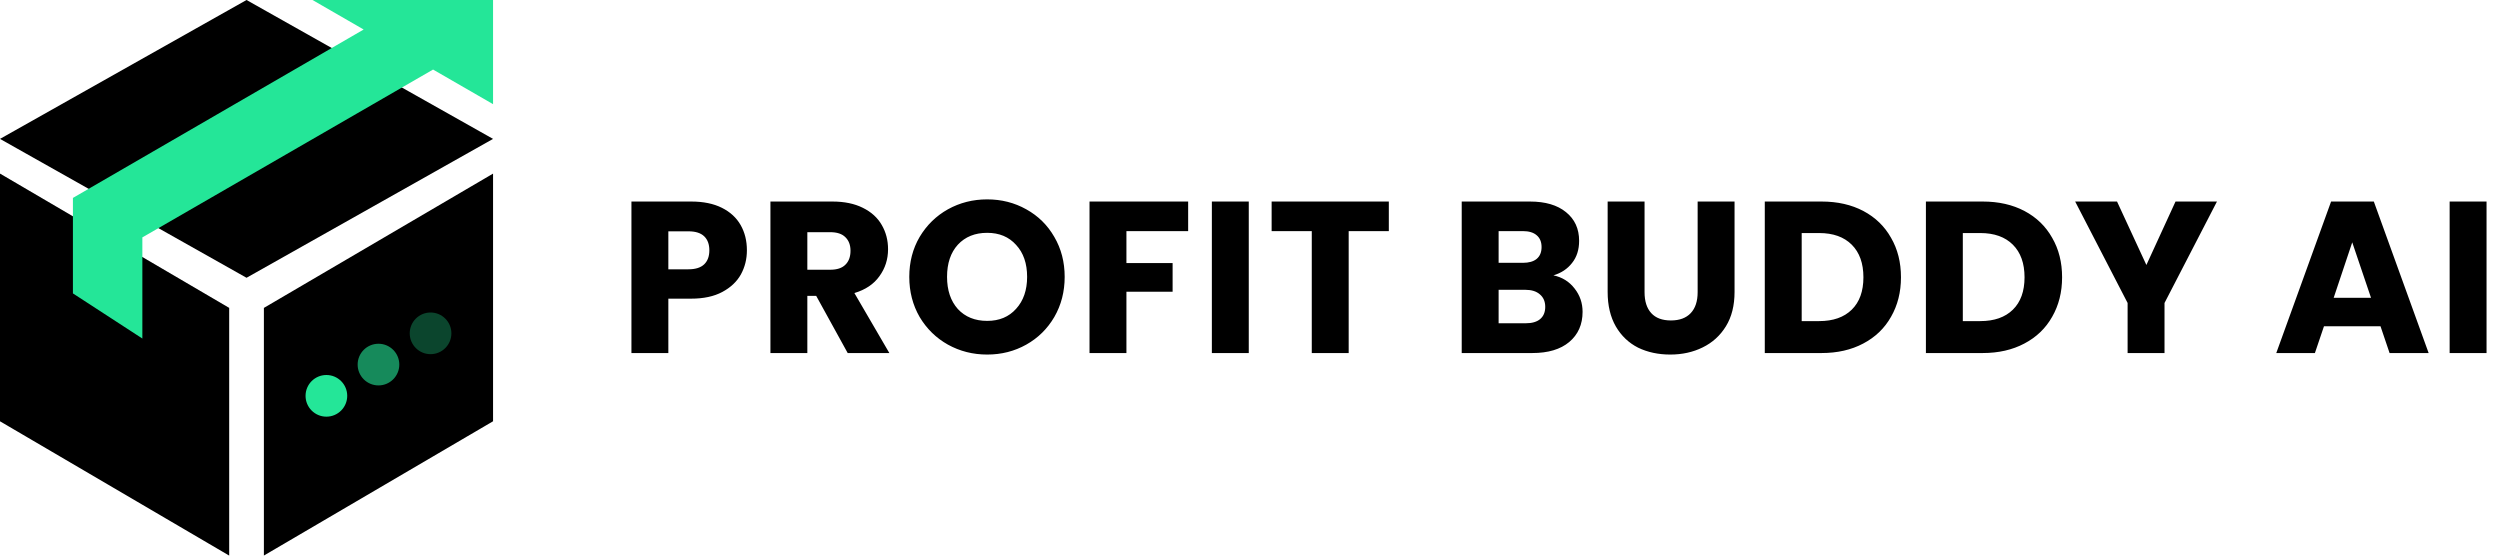
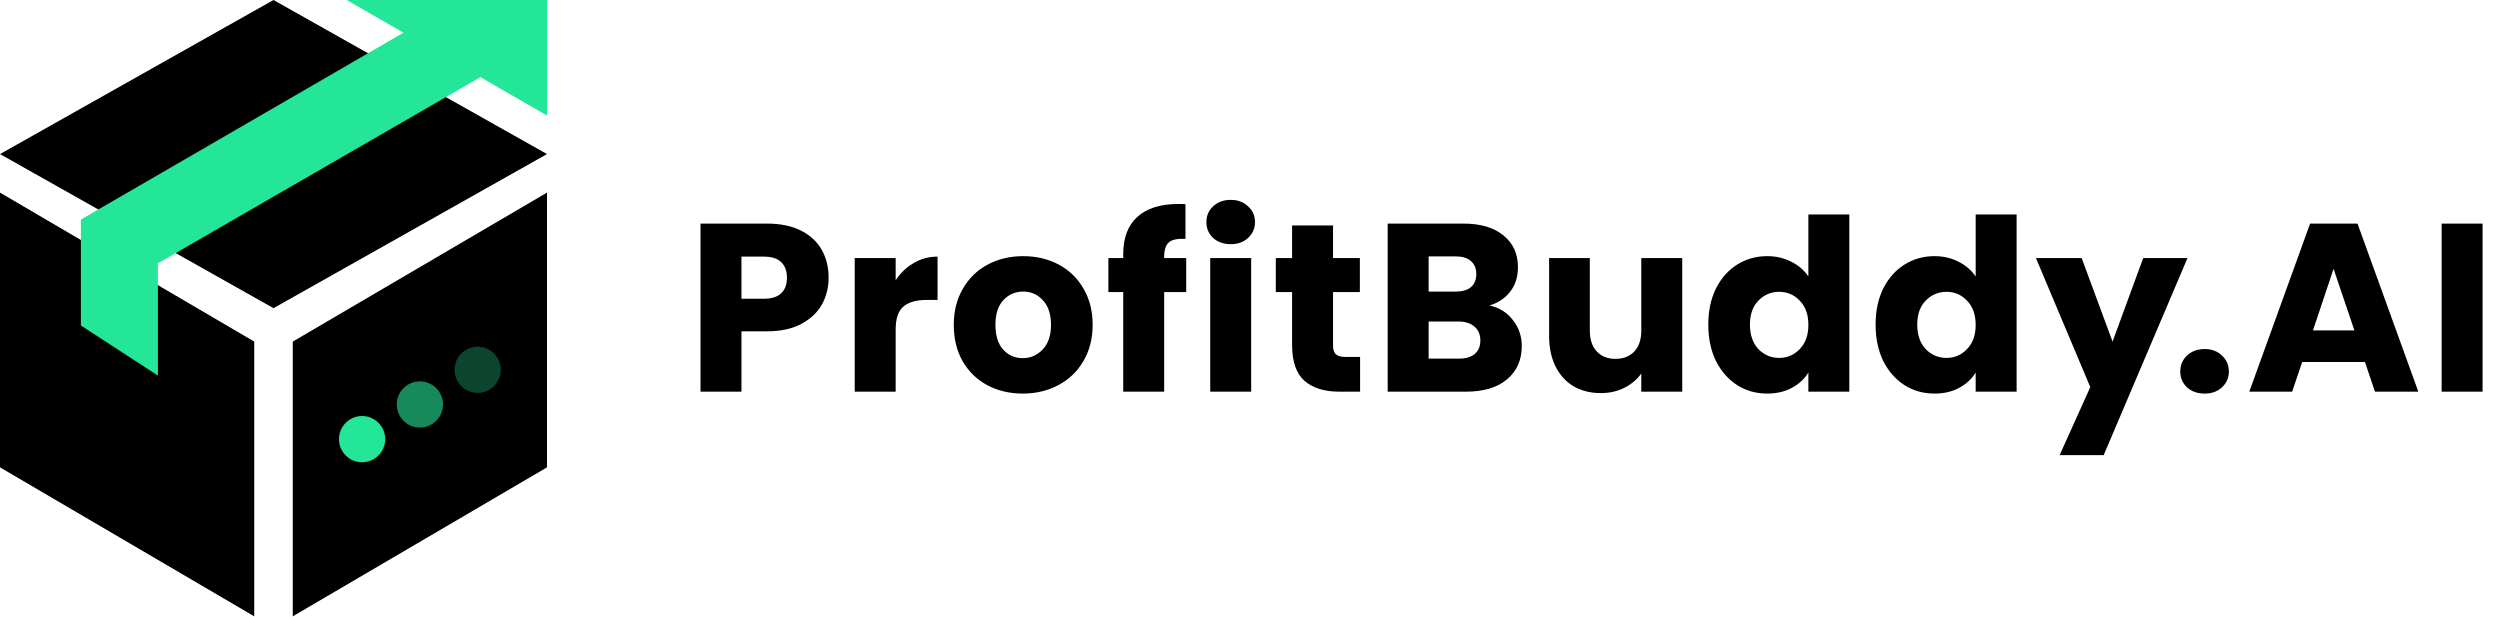
- <svg xmlns="http://www.w3.org/2000/svg" width="720" height="160" viewBox="0 0 720 160" fill="none">
-   <path d="M215.108 72.09C215.108 74.617 214.528 76.938 213.367 79.051C212.207 81.123 210.425 82.801 208.022 84.086C205.618 85.371 202.635 86.013 199.071 86.013H192.483V101.676H181.854V58.042H199.071C202.552 58.042 205.494 58.643 207.898 59.845C210.301 61.047 212.103 62.704 213.305 64.817C214.507 66.931 215.108 69.355 215.108 72.09ZM198.263 77.559C200.294 77.559 201.806 77.083 202.801 76.13C203.795 75.177 204.292 73.83 204.292 72.09C204.292 70.349 203.795 69.003 202.801 68.049C201.806 67.096 200.294 66.62 198.263 66.62H192.483V77.559H198.263ZM244.136 101.676L235.062 85.205H232.513V101.676H221.884V58.042H239.723C243.163 58.042 246.084 58.643 248.487 59.845C250.932 61.047 252.756 62.704 253.957 64.817C255.159 66.889 255.76 69.21 255.76 71.779C255.76 74.68 254.931 77.269 253.274 79.549C251.657 81.828 249.254 83.444 246.063 84.397L256.133 101.676H244.136ZM232.513 77.684H239.102C241.049 77.684 242.5 77.207 243.453 76.254C244.447 75.301 244.945 73.954 244.945 72.214C244.945 70.556 244.447 69.251 243.453 68.298C242.5 67.345 241.049 66.868 239.102 66.868H232.513V77.684ZM284.311 102.112C280.209 102.112 276.438 101.158 272.999 99.252C269.601 97.346 266.887 94.694 264.856 91.296C262.867 87.857 261.873 84.003 261.873 79.735C261.873 75.467 262.867 71.634 264.856 68.236C266.887 64.838 269.601 62.186 272.999 60.28C276.438 58.374 280.209 57.421 284.311 57.421C288.414 57.421 292.164 58.374 295.562 60.28C299.001 62.186 301.695 64.838 303.642 68.236C305.631 71.634 306.626 75.467 306.626 79.735C306.626 84.003 305.631 87.857 303.642 91.296C301.653 94.694 298.96 97.346 295.562 99.252C292.164 101.158 288.414 102.112 284.311 102.112ZM284.311 92.415C287.792 92.415 290.568 91.255 292.64 88.934C294.754 86.614 295.81 83.547 295.81 79.735C295.81 75.881 294.754 72.815 292.64 70.536C290.568 68.215 287.792 67.055 284.311 67.055C280.789 67.055 277.971 68.195 275.858 70.474C273.786 72.753 272.75 75.84 272.75 79.735C272.75 83.589 273.786 86.676 275.858 88.996C277.971 91.275 280.789 92.415 284.311 92.415ZM342.188 58.042V66.558H324.411V75.757H337.712V84.024H324.411V101.676H313.782V58.042H342.188ZM359.646 58.042V101.676H349.017V58.042H359.646ZM399.981 58.042V66.558H388.42V101.676H377.791V66.558H366.23V58.042H399.981ZM447.39 79.3C449.918 79.839 451.949 81.103 453.482 83.091C455.015 85.039 455.782 87.277 455.782 89.805C455.782 93.451 454.497 96.352 451.928 98.506C449.4 100.62 445.857 101.676 441.299 101.676H420.974V58.042H440.615C445.049 58.042 448.509 59.057 450.995 61.088C453.523 63.118 454.787 65.874 454.787 69.355C454.787 71.924 454.103 74.058 452.736 75.757C451.41 77.456 449.628 78.637 447.39 79.3ZM431.602 75.695H438.564C440.304 75.695 441.63 75.322 442.542 74.576C443.495 73.789 443.972 72.649 443.972 71.157C443.972 69.666 443.495 68.526 442.542 67.739C441.63 66.951 440.304 66.558 438.564 66.558H431.602V75.695ZM439.434 93.099C441.216 93.099 442.584 92.705 443.537 91.918C444.531 91.089 445.028 89.908 445.028 88.375C445.028 86.842 444.51 85.64 443.474 84.77C442.48 83.9 441.092 83.465 439.31 83.465H431.602V93.099H439.434ZM473.632 58.042V84.148C473.632 86.759 474.274 88.769 475.559 90.177C476.843 91.586 478.729 92.291 481.215 92.291C483.701 92.291 485.607 91.586 486.933 90.177C488.259 88.769 488.922 86.759 488.922 84.148V58.042H499.551V84.086C499.551 87.981 498.722 91.275 497.065 93.969C495.407 96.662 493.17 98.693 490.352 100.06C487.576 101.428 484.468 102.112 481.028 102.112C477.589 102.112 474.502 101.449 471.767 100.123C469.074 98.755 466.94 96.725 465.365 94.031C463.79 91.296 463.003 87.981 463.003 84.086V58.042H473.632ZM524.605 58.042C529.205 58.042 533.224 58.954 536.664 60.777C540.103 62.6 542.755 65.17 544.62 68.485C546.526 71.758 547.479 75.55 547.479 79.859C547.479 84.127 546.526 87.919 544.62 91.234C542.755 94.549 540.082 97.118 536.602 98.942C533.162 100.765 529.163 101.676 524.605 101.676H508.258V58.042H524.605ZM523.922 92.477C527.941 92.477 531.07 91.379 533.307 89.183C535.545 86.987 536.664 83.879 536.664 79.859C536.664 75.84 535.545 72.711 533.307 70.474C531.07 68.236 527.941 67.117 523.922 67.117H518.887V92.477H523.922ZM571.009 58.042C575.609 58.042 579.629 58.954 583.068 60.777C586.507 62.6 589.159 65.17 591.024 68.485C592.93 71.758 593.883 75.55 593.883 79.859C593.883 84.127 592.93 87.919 591.024 91.234C589.159 94.549 586.486 97.118 583.006 98.942C579.566 100.765 575.568 101.676 571.009 101.676H554.662V58.042H571.009ZM570.326 92.477C574.345 92.477 577.474 91.379 579.711 89.183C581.949 86.987 583.068 83.879 583.068 79.859C583.068 75.84 581.949 72.711 579.711 70.474C577.474 68.236 574.345 67.117 570.326 67.117H565.291V92.477H570.326ZM638.485 58.042L623.381 87.256V101.676H612.752V87.256L597.648 58.042H609.706L618.159 76.316L626.551 58.042H638.485ZM685.588 93.969H669.303L666.692 101.676H655.566L671.354 58.042H683.661L699.449 101.676H688.199L685.588 93.969ZM682.853 85.764L677.445 69.79L672.1 85.764H682.853ZM716.126 58.042V101.676H705.497V58.042H716.126Z" fill="black" />
+ <svg xmlns="http://www.w3.org/2000/svg" width="649" height="160" viewBox="0 0 649 160" fill="none">
+   <path d="M215.108 72.09C215.108 74.617 214.528 76.938 213.367 79.051C212.207 81.123 210.425 82.801 208.022 84.086C205.618 85.371 202.635 86.013 199.071 86.013H192.483V101.676H181.854V58.042H199.071C202.552 58.042 205.494 58.643 207.898 59.845C210.301 61.047 212.103 62.704 213.305 64.817C214.507 66.931 215.108 69.355 215.108 72.09ZM198.263 77.559C200.294 77.559 201.806 77.083 202.801 76.13C203.795 75.177 204.292 73.83 204.292 72.09C204.292 70.349 203.795 69.003 202.801 68.049C201.806 67.096 200.294 66.62 198.263 66.62H192.483V77.559H198.263ZM232.513 72.773C233.756 70.867 235.31 69.376 237.175 68.298C239.04 67.179 241.112 66.62 243.391 66.62V77.87H240.469C237.817 77.87 235.828 78.451 234.502 79.611C233.176 80.73 232.513 82.719 232.513 85.578V101.676H221.884V66.993H232.513V72.773ZM265.502 102.174C262.104 102.174 259.038 101.449 256.303 99.998C253.609 98.548 251.475 96.476 249.901 93.782C248.367 91.089 247.601 87.94 247.601 84.335C247.601 80.771 248.388 77.642 249.963 74.949C251.537 72.214 253.692 70.121 256.427 68.671C259.162 67.221 262.228 66.496 265.626 66.496C269.024 66.496 272.091 67.221 274.826 68.671C277.56 70.121 279.715 72.214 281.29 74.949C282.865 77.642 283.652 80.771 283.652 84.335C283.652 87.898 282.844 91.048 281.228 93.782C279.653 96.476 277.478 98.548 274.701 99.998C271.966 101.449 268.9 102.174 265.502 102.174ZM265.502 92.975C267.532 92.975 269.252 92.229 270.661 90.737C272.111 89.245 272.837 87.111 272.837 84.335C272.837 81.558 272.132 79.424 270.723 77.933C269.356 76.441 267.657 75.695 265.626 75.695C263.554 75.695 261.835 76.441 260.467 77.933C259.1 79.383 258.416 81.517 258.416 84.335C258.416 87.111 259.079 89.245 260.405 90.737C261.773 92.229 263.472 92.975 265.502 92.975ZM307.938 75.819H302.219V101.676H291.59V75.819H287.737V66.993H291.59V65.998C291.59 61.73 292.813 58.498 295.258 56.302C297.703 54.064 301.287 52.945 306.011 52.945C306.798 52.945 307.378 52.966 307.751 53.008V62.02C305.721 61.896 304.291 62.186 303.462 62.891C302.634 63.595 302.219 64.859 302.219 66.682V66.993H307.938V75.819ZM319.521 63.388C317.656 63.388 316.123 62.849 314.921 61.772C313.761 60.653 313.181 59.285 313.181 57.669C313.181 56.012 313.761 54.644 314.921 53.567C316.123 52.448 317.656 51.889 319.521 51.889C321.344 51.889 322.836 52.448 323.996 53.567C325.198 54.644 325.799 56.012 325.799 57.669C325.799 59.285 325.198 60.653 323.996 61.772C322.836 62.849 321.344 63.388 319.521 63.388ZM324.804 66.993V101.676H314.175V66.993H324.804ZM353.081 92.664V101.676H347.673C343.819 101.676 340.815 100.744 338.66 98.879C336.505 96.973 335.428 93.886 335.428 89.618V75.819H331.201V66.993H335.428V58.539H346.057V66.993H353.019V75.819H346.057V89.742C346.057 90.778 346.306 91.524 346.803 91.98C347.3 92.436 348.129 92.664 349.289 92.664H353.081ZM386.661 79.3C389.189 79.839 391.219 81.103 392.752 83.091C394.286 85.039 395.052 87.277 395.052 89.805C395.052 93.451 393.768 96.352 391.198 98.506C388.671 100.62 385.128 101.676 380.57 101.676H360.244V58.042H379.886C384.32 58.042 387.78 59.057 390.266 61.088C392.794 63.118 394.058 65.874 394.058 69.355C394.058 71.924 393.374 74.058 392.007 75.757C390.68 77.456 388.899 78.637 386.661 79.3ZM370.873 75.695H377.835C379.575 75.695 380.901 75.322 381.813 74.576C382.766 73.789 383.242 72.649 383.242 71.157C383.242 69.666 382.766 68.526 381.813 67.739C380.901 66.951 379.575 66.558 377.835 66.558H370.873V75.695ZM378.705 93.099C380.487 93.099 381.854 92.705 382.807 91.918C383.802 91.089 384.299 89.908 384.299 88.375C384.299 86.842 383.781 85.64 382.745 84.77C381.751 83.9 380.362 83.465 378.581 83.465H370.873V93.099H378.705ZM436.709 66.993V101.676H426.08V96.953C425.002 98.486 423.531 99.729 421.667 100.682C419.843 101.594 417.813 102.049 415.575 102.049C412.923 102.049 410.582 101.469 408.551 100.309C406.521 99.107 404.946 97.388 403.827 95.15C402.709 92.912 402.149 90.281 402.149 87.256V66.993H412.716V85.826C412.716 88.147 413.317 89.95 414.518 91.234C415.72 92.519 417.336 93.161 419.367 93.161C421.439 93.161 423.075 92.519 424.277 91.234C425.479 89.95 426.08 88.147 426.08 85.826V66.993H436.709ZM443.473 84.272C443.473 80.709 444.136 77.58 445.462 74.887C446.829 72.193 448.673 70.121 450.994 68.671C453.314 67.221 455.904 66.496 458.764 66.496C461.043 66.496 463.115 66.972 464.979 67.925C466.885 68.878 468.377 70.163 469.455 71.779V55.68H480.083V101.676H469.455V96.704C468.46 98.361 467.03 99.687 465.166 100.682C463.342 101.676 461.208 102.174 458.764 102.174C455.904 102.174 453.314 101.449 450.994 99.998C448.673 98.506 446.829 96.414 445.462 93.72C444.136 90.986 443.473 87.836 443.473 84.272ZM469.455 84.335C469.455 81.683 468.709 79.59 467.217 78.057C465.767 76.524 463.985 75.757 461.871 75.757C459.758 75.757 457.956 76.524 456.464 78.057C455.013 79.549 454.288 81.621 454.288 84.272C454.288 86.924 455.013 89.038 456.464 90.612C457.956 92.146 459.758 92.912 461.871 92.912C463.985 92.912 465.767 92.146 467.217 90.612C468.709 89.079 469.455 86.987 469.455 84.335ZM486.903 84.272C486.903 80.709 487.566 77.58 488.892 74.887C490.259 72.193 492.103 70.121 494.424 68.671C496.744 67.221 499.334 66.496 502.193 66.496C504.472 66.496 506.544 66.972 508.409 67.925C510.315 68.878 511.807 70.163 512.884 71.779V55.68H523.513V101.676H512.884V96.704C511.89 98.361 510.46 99.687 508.596 100.682C506.772 101.676 504.638 102.174 502.193 102.174C499.334 102.174 496.744 101.449 494.424 99.998C492.103 98.506 490.259 96.414 488.892 93.72C487.566 90.986 486.903 87.836 486.903 84.272ZM512.884 84.335C512.884 81.683 512.138 79.59 510.647 78.057C509.196 76.524 507.415 75.757 505.301 75.757C503.188 75.757 501.385 76.524 499.894 78.057C498.443 79.549 497.718 81.621 497.718 84.272C497.718 86.924 498.443 89.038 499.894 90.612C501.385 92.146 503.188 92.912 505.301 92.912C507.415 92.912 509.196 92.146 510.647 90.612C512.138 89.079 512.884 86.987 512.884 84.335ZM567.875 66.993L546.12 118.148H534.683L542.64 100.495L528.53 66.993H540.402L548.42 88.686L556.376 66.993H567.875ZM572.34 102.174C570.476 102.174 568.943 101.635 567.741 100.558C566.581 99.439 566 98.071 566 96.455C566 94.798 566.581 93.41 567.741 92.291C568.943 91.172 570.476 90.612 572.34 90.612C574.164 90.612 575.655 91.172 576.816 92.291C578.017 93.41 578.618 94.798 578.618 96.455C578.618 98.071 578.017 99.439 576.816 100.558C575.655 101.635 574.164 102.174 572.34 102.174ZM613.938 93.969H597.652L595.042 101.676H583.916L599.704 58.042H612.011L627.799 101.676H616.548L613.938 93.969ZM611.203 85.764L605.795 69.79L600.449 85.764H611.203ZM644.476 58.042V101.676H633.847V58.042H644.476Z" fill="black" />
  <path d="M76 88.676V160L142 121.324V50L76 88.676Z" fill="black" />
-   <path d="M66 88.676V160L0 121.324V50L66 88.676Z" fill="#D9D9D9" />
  <path d="M66 88.676V160L0 121.324V50L66 88.676Z" fill="black" />
  <path d="M71 80L0 40L71 0L142 40L71 80Z" fill="black" />
  <path d="M142 30L124.721 20.031L41 68.368V97.5L21 84.5V57L104.732 8.499L90 0H142V30Z" fill="#24E698" />
  <circle cx="94" cy="114" r="6" fill="#24E698" />
  <circle opacity="0.6" cx="109" cy="105" r="6" fill="#24E698" />
  <circle opacity="0.3" cx="124" cy="96" r="6" fill="#24E698" />
</svg>
